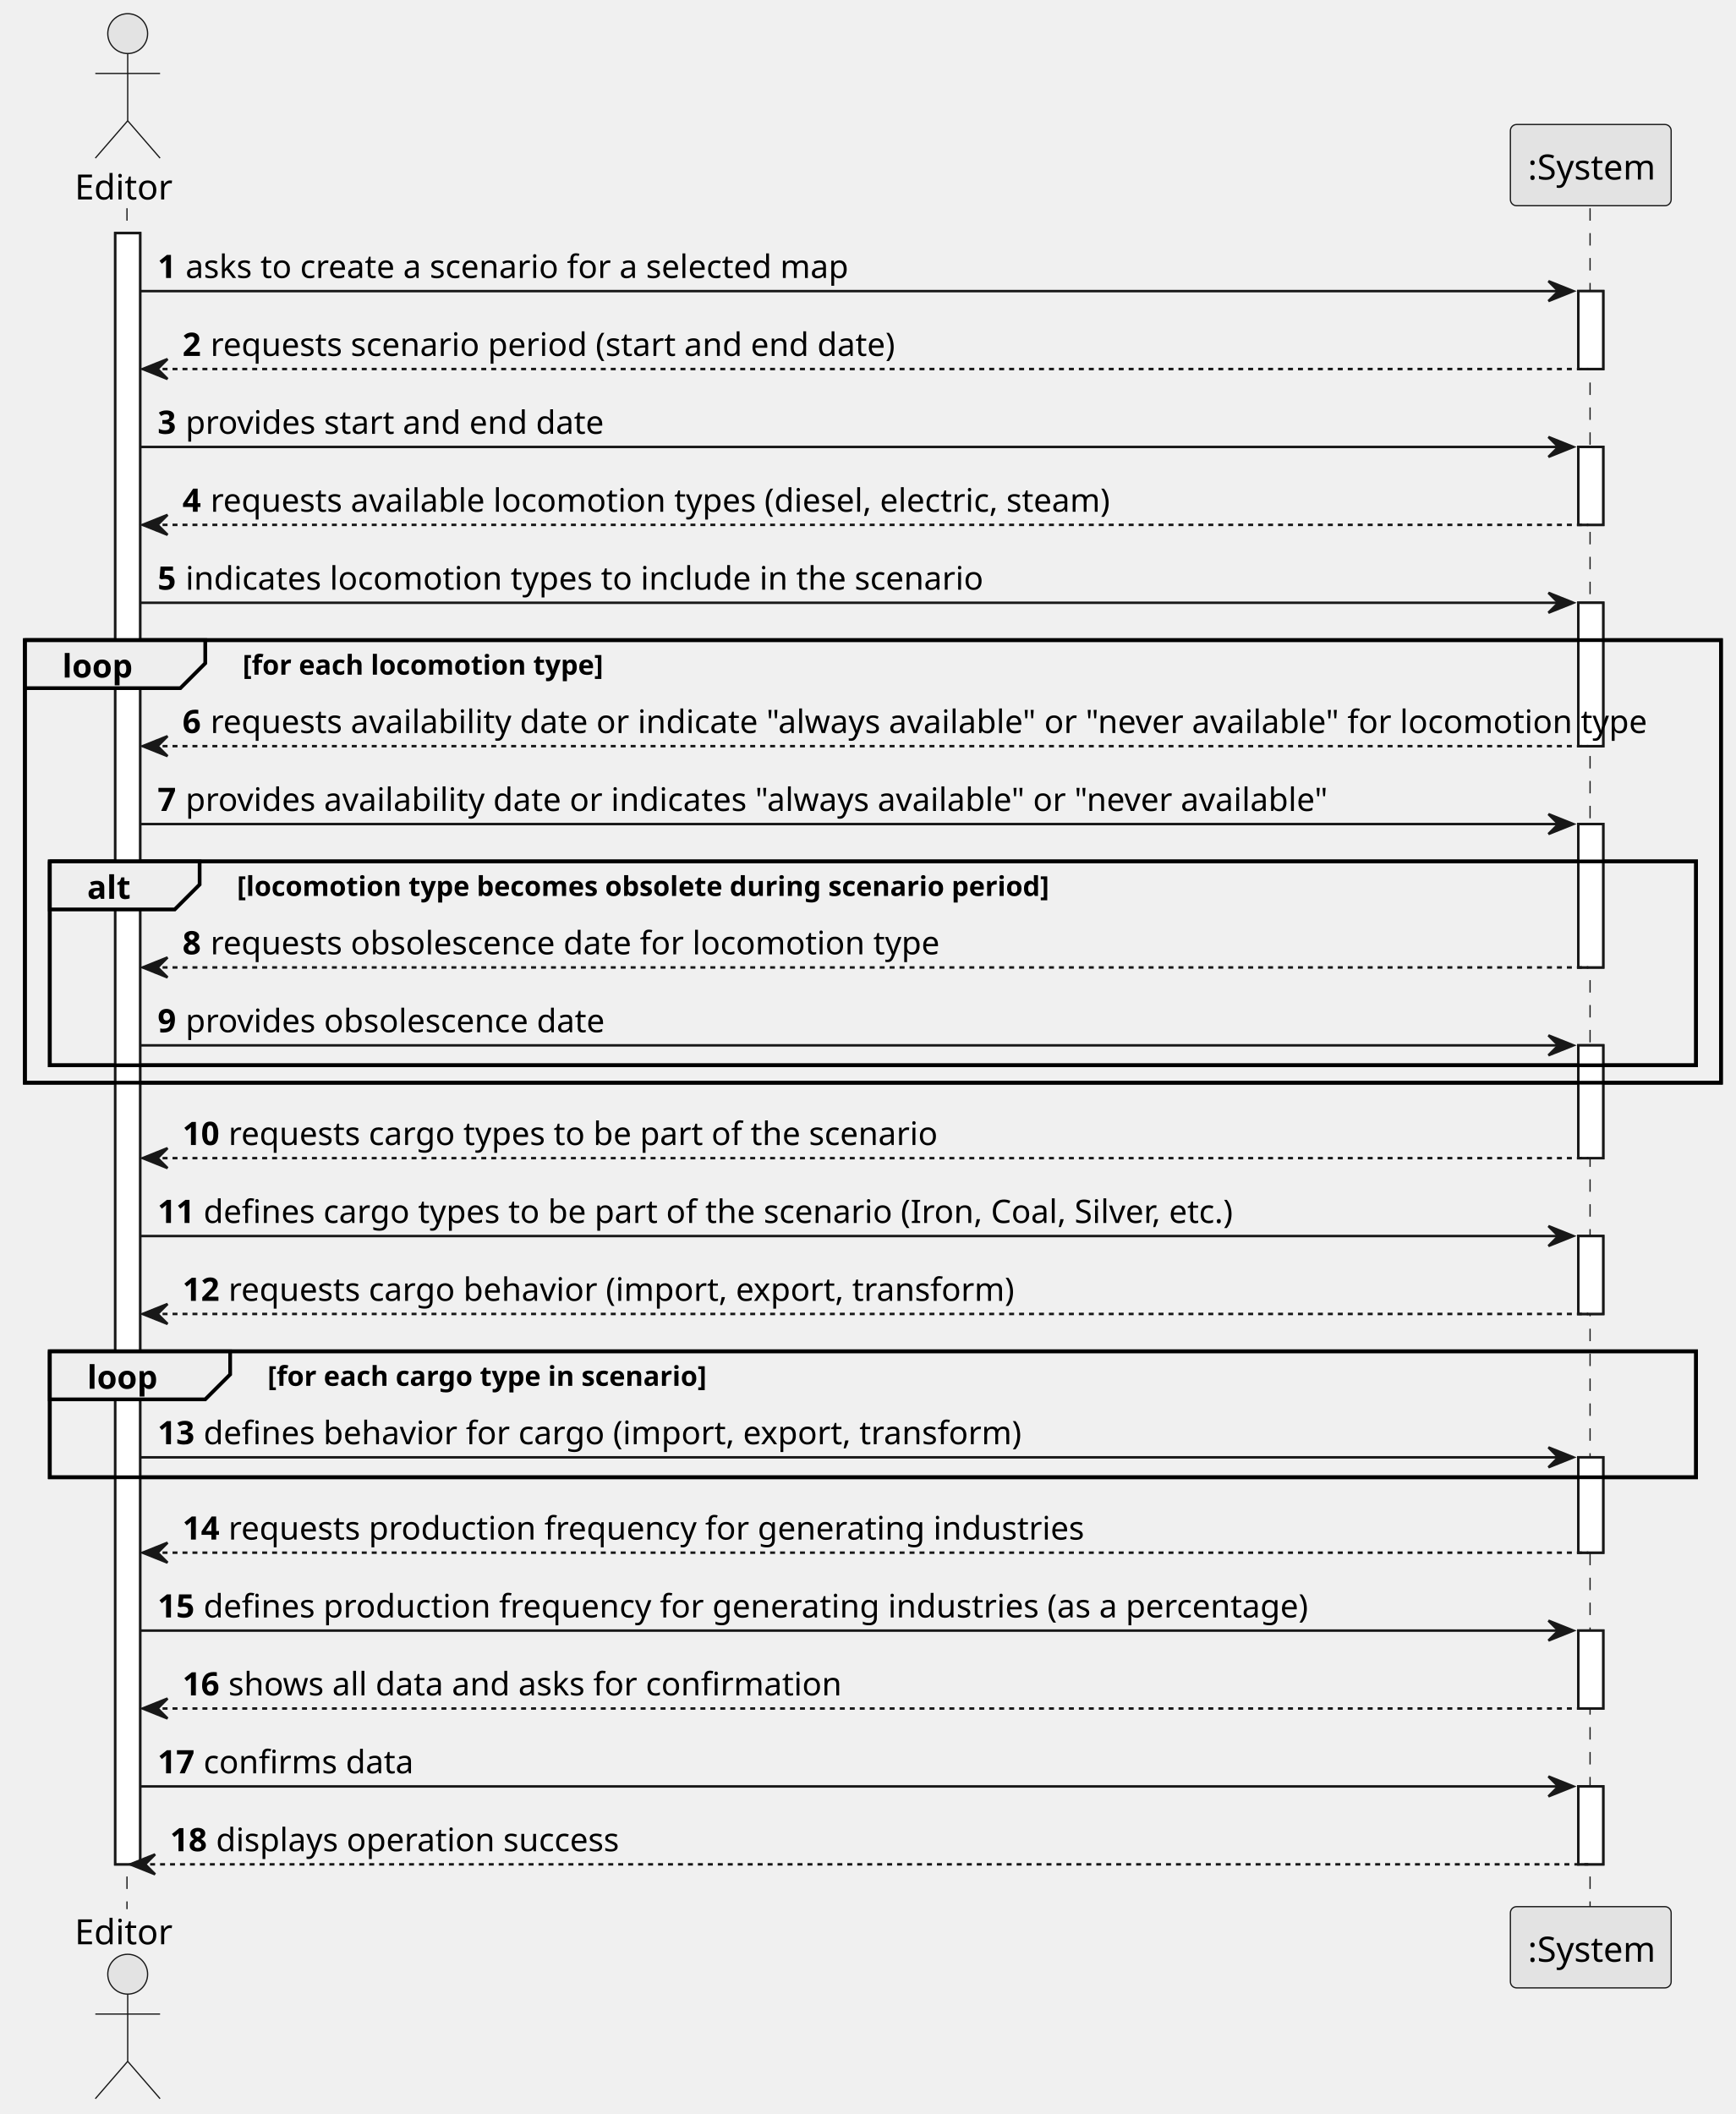
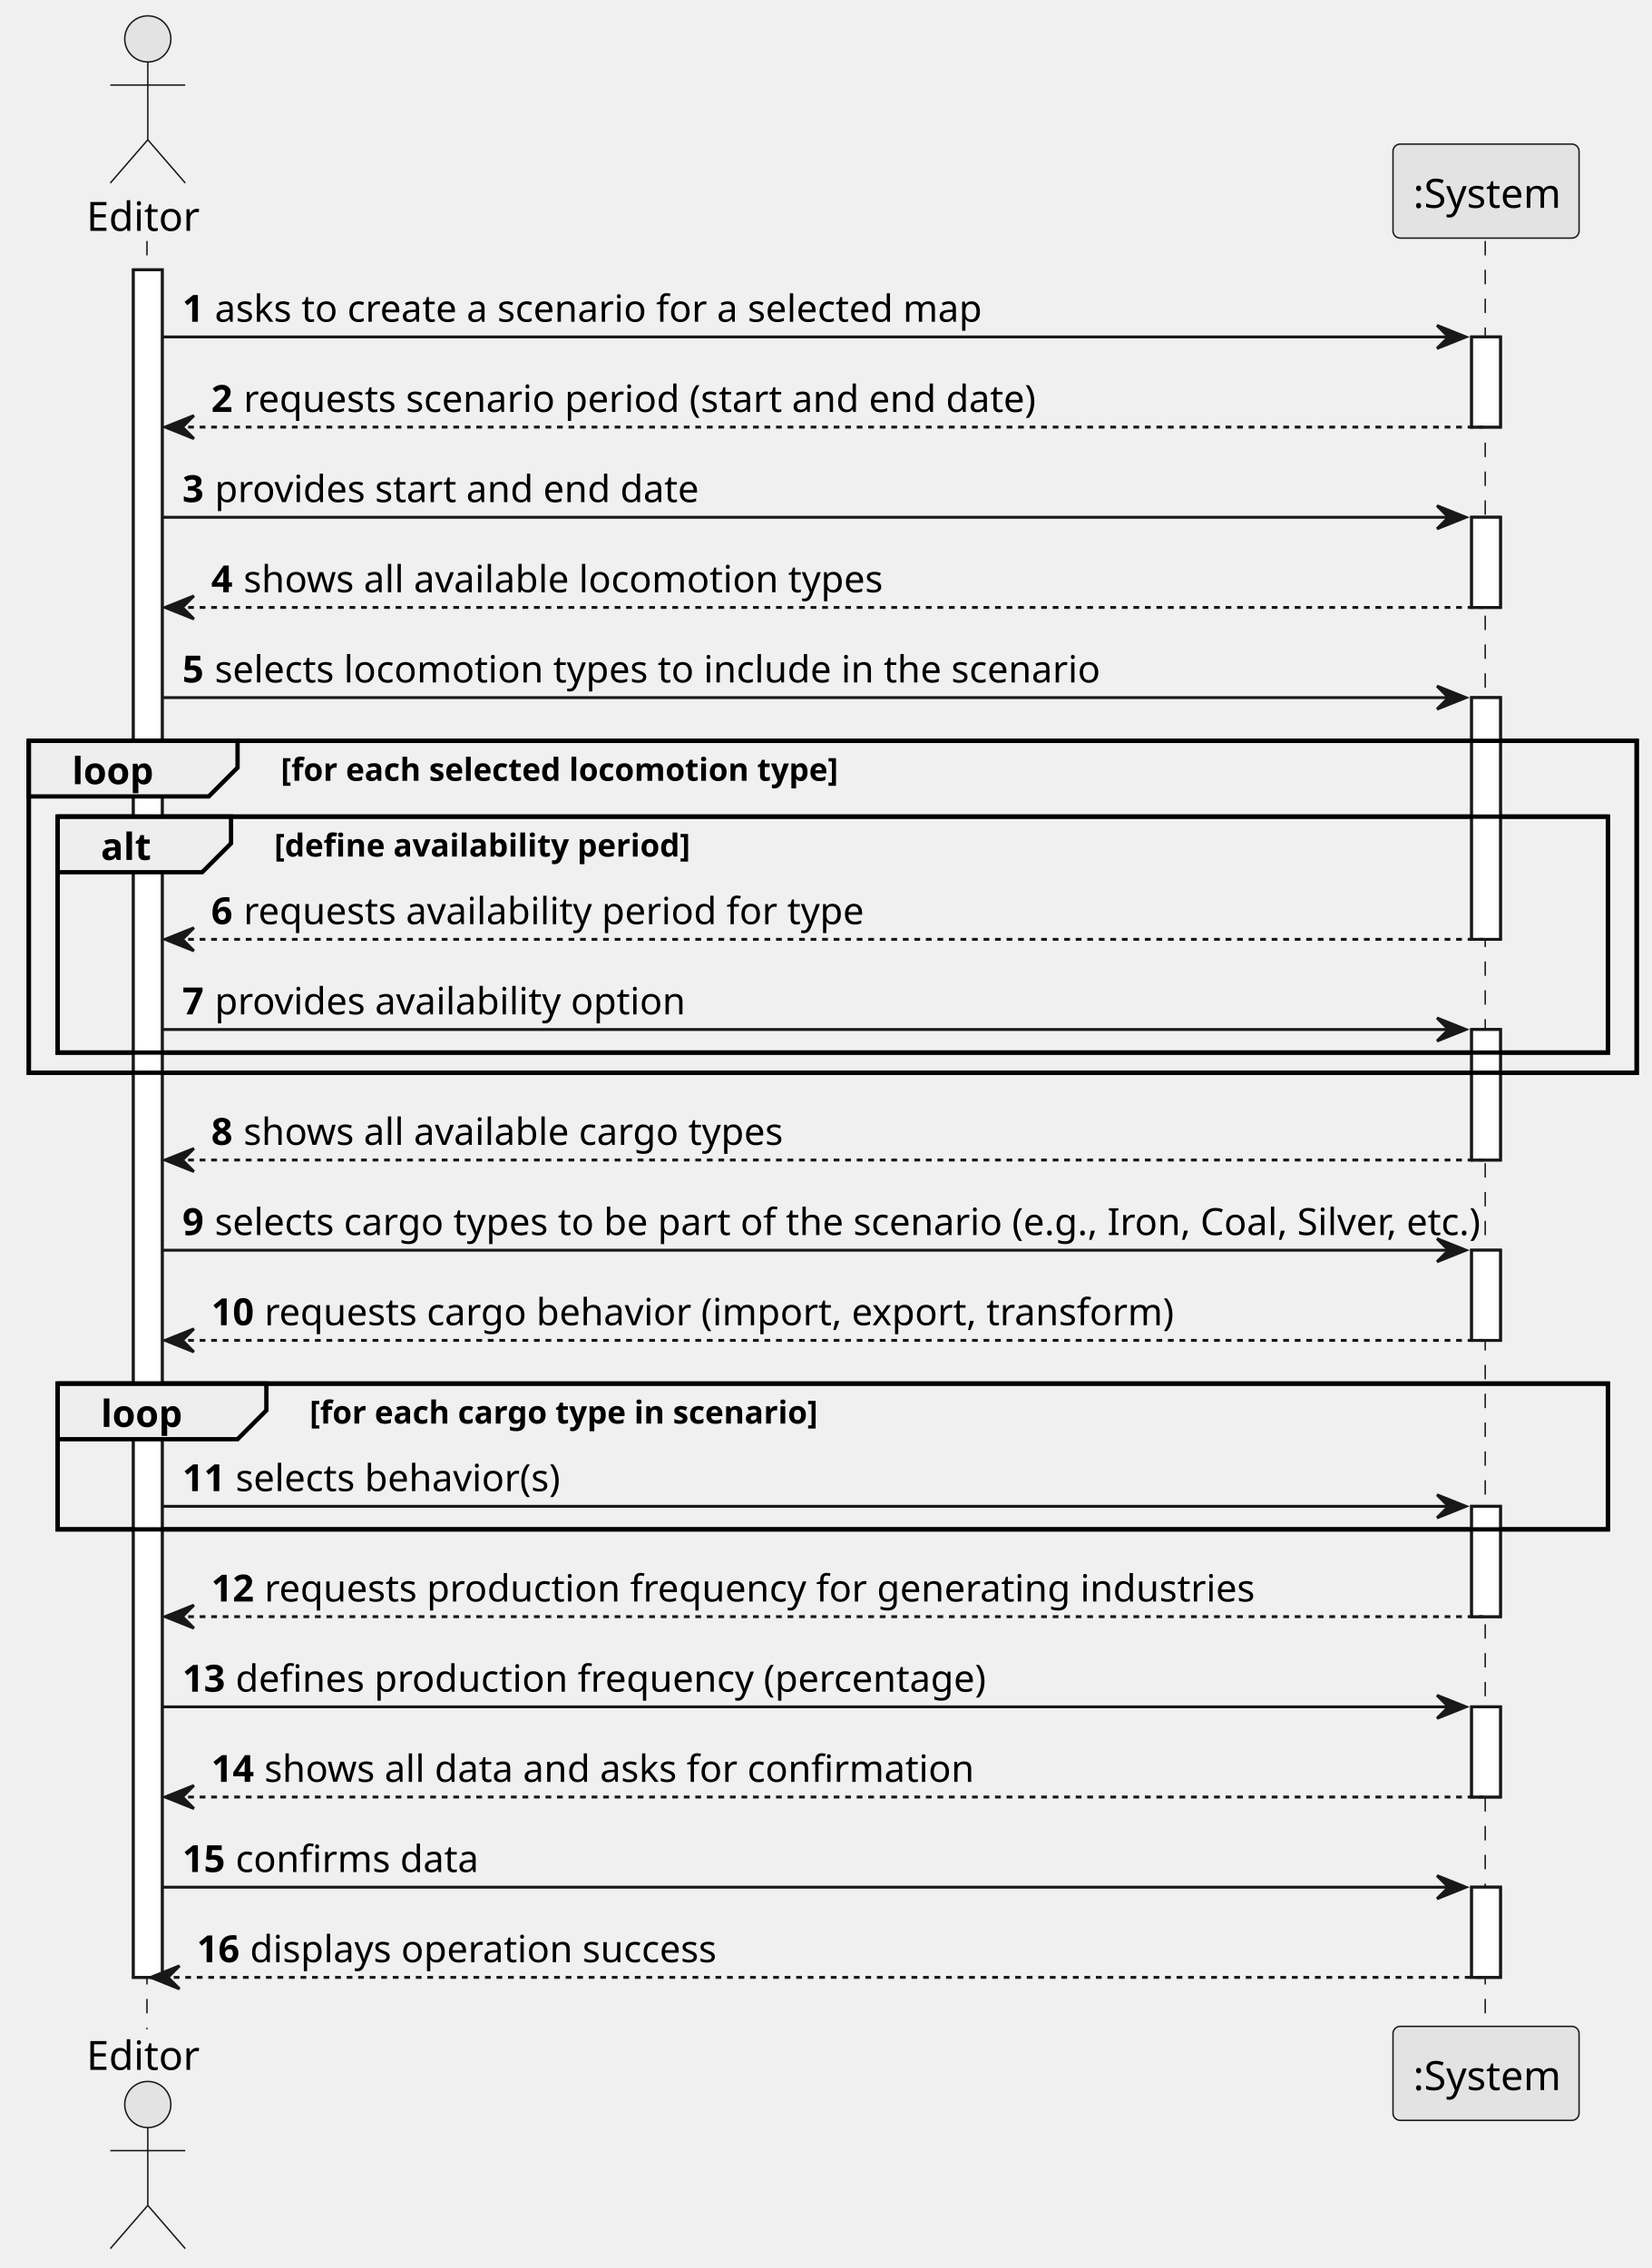
- <svg xmlns="http://www.w3.org/2000/svg" contentStyleType="text/css" height="849px" preserveAspectRatio="none" style="width:697px;height:849px;background:#FFFFFF;" version="1.1" viewBox="0 0 697 849" width="697px" zoomAndPan="magnify">
+ <svg xmlns="http://www.w3.org/2000/svg" contentStyleType="text/css" height="787px" preserveAspectRatio="none" style="width:573px;height:787px;background:#FFFFFF;" version="1.1" viewBox="0 0 573 787" width="573px" zoomAndPan="magnify">
  <defs />
  <g>
-     <rect fill="#FFFFFF" height="655.111" style="stroke:#181818;stroke-width:1.0;" width="10" x="46.286" y="93.621" />
-     <rect fill="#FFFFFF" height="31.291" style="stroke:#181818;stroke-width:1.0;" width="10" x="633.873" y="116.912" />
-     <rect fill="#FFFFFF" height="31.291" style="stroke:#181818;stroke-width:1.0;" width="10" x="633.873" y="179.494" />
-     <rect fill="#FFFFFF" height="57.582" style="stroke:#181818;stroke-width:1.0;" width="10" x="633.873" y="242.076" />
-     <rect fill="#FFFFFF" height="57.582" style="stroke:#181818;stroke-width:1.0;" width="10" x="633.873" y="330.949" />
-     <rect fill="#FFFFFF" height="45.291" style="stroke:#181818;stroke-width:1.0;" width="10" x="633.873" y="419.822" />
-     <rect fill="#FFFFFF" height="31.291" style="stroke:#181818;stroke-width:1.0;" width="10" x="633.873" y="496.404" />
-     <rect fill="#FFFFFF" height="38.291" style="stroke:#181818;stroke-width:1.0;" width="10" x="633.873" y="585.277" />
-     <rect fill="#FFFFFF" height="31.291" style="stroke:#181818;stroke-width:1.0;" width="10" x="633.873" y="654.859" />
-     <rect fill="#FFFFFF" height="31.291" style="stroke:#181818;stroke-width:1.0;" width="10" x="633.873" y="717.441" />
-     <rect fill="none" height="177.746" style="stroke:#000000;stroke-width:1.5;" width="681.155" x="10" y="257.076" />
-     <rect fill="none" height="81.873" style="stroke:#000000;stroke-width:1.5;" width="661.155" x="20" y="345.949" />
-     <rect fill="none" height="50.582" style="stroke:#000000;stroke-width:1.5;" width="661.155" x="20" y="542.695" />
-     <line style="stroke:#181818;stroke-width:0.5;stroke-dasharray:5.0,5.0;" x1="51" x2="51" y1="83.621" y2="766.732" />
-     <line style="stroke:#181818;stroke-width:0.5;stroke-dasharray:5.0,5.0;" x1="638.59" x2="638.59" y1="83.621" y2="766.732" />
+     <rect fill="#FFFFFF" height="592.529" style="stroke:#181818;stroke-width:1.0;" width="10" x="46.286" y="93.621" />
+     <rect fill="#FFFFFF" height="31.291" style="stroke:#181818;stroke-width:1.0;" width="10" x="510.66" y="116.912" />
+     <rect fill="#FFFFFF" height="31.291" style="stroke:#181818;stroke-width:1.0;" width="10" x="510.66" y="179.494" />
+     <rect fill="#FFFFFF" height="83.873" style="stroke:#181818;stroke-width:1.0;" width="10" x="510.66" y="242.076" />
+     <rect fill="#FFFFFF" height="45.291" style="stroke:#181818;stroke-width:1.0;" width="10" x="510.66" y="357.24" />
+     <rect fill="#FFFFFF" height="31.291" style="stroke:#181818;stroke-width:1.0;" width="10" x="510.66" y="433.822" />
+     <rect fill="#FFFFFF" height="38.291" style="stroke:#181818;stroke-width:1.0;" width="10" x="510.66" y="522.695" />
+     <rect fill="#FFFFFF" height="31.291" style="stroke:#181818;stroke-width:1.0;" width="10" x="510.66" y="592.277" />
+     <rect fill="#FFFFFF" height="31.291" style="stroke:#181818;stroke-width:1.0;" width="10" x="510.66" y="654.859" />
+     <rect fill="none" height="115.164" style="stroke:#000000;stroke-width:1.5;" width="557.943" x="10" y="257.076" />
+     <rect fill="none" height="81.873" style="stroke:#000000;stroke-width:1.5;" width="537.943" x="20" y="283.367" />
+     <rect fill="none" height="50.582" style="stroke:#000000;stroke-width:1.5;" width="537.943" x="20" y="480.113" />
+     <line style="stroke:#181818;stroke-width:0.5;stroke-dasharray:5.0,5.0;" x1="51" x2="51" y1="83.621" y2="704.15" />
+     <line style="stroke:#181818;stroke-width:0.5;stroke-dasharray:5.0,5.0;" x1="515.377" x2="515.377" y1="83.621" y2="704.15" />
    <text fill="#000000" font-family="sans-serif" font-size="14" lengthAdjust="spacing" textLength="36.572" x="30" y="80.107">Editor</text>
    <ellipse cx="51.286" cy="13.5" fill="#E3E3E3" rx="8" ry="8" style="stroke:#181818;stroke-width:0.5;" />
    <path d="M51.286,21.5 L51.286,48.5 M38.286,29.5 L64.286,29.5 M51.286,48.5 L38.286,63.5 M51.286,48.5 L64.286,63.5 " fill="none" style="stroke:#181818;stroke-width:0.5;" />
-     <text fill="#000000" font-family="sans-serif" font-size="14" lengthAdjust="spacing" textLength="36.572" x="30" y="780.84">Editor</text>
-     <ellipse cx="51.286" cy="792.854" fill="#E3E3E3" rx="8" ry="8" style="stroke:#181818;stroke-width:0.5;" />
-     <path d="M51.286,800.854 L51.286,827.854 M38.286,808.854 L64.286,808.854 M51.286,827.854 L38.286,842.854 M51.286,827.854 L64.286,842.854 " fill="none" style="stroke:#181818;stroke-width:0.5;" />
-     <rect fill="#E3E3E3" height="32.621" rx="2.5" ry="2.5" style="stroke:#181818;stroke-width:0.5;" width="64.565" x="606.59" y="50" />
-     <text fill="#000000" font-family="sans-serif" font-size="14" lengthAdjust="spacing" textLength="50.565" x="613.59" y="72.107">:System</text>
-     <rect fill="#E3E3E3" height="32.621" rx="2.5" ry="2.5" style="stroke:#181818;stroke-width:0.5;" width="64.565" x="606.59" y="765.732" />
-     <text fill="#000000" font-family="sans-serif" font-size="14" lengthAdjust="spacing" textLength="50.565" x="613.59" y="787.84">:System</text>
-     <rect fill="#FFFFFF" height="655.111" style="stroke:#181818;stroke-width:1.0;" width="10" x="46.286" y="93.621" />
-     <rect fill="#FFFFFF" height="31.291" style="stroke:#181818;stroke-width:1.0;" width="10" x="633.873" y="116.912" />
-     <rect fill="#FFFFFF" height="31.291" style="stroke:#181818;stroke-width:1.0;" width="10" x="633.873" y="179.494" />
-     <rect fill="#FFFFFF" height="57.582" style="stroke:#181818;stroke-width:1.0;" width="10" x="633.873" y="242.076" />
-     <rect fill="#FFFFFF" height="57.582" style="stroke:#181818;stroke-width:1.0;" width="10" x="633.873" y="330.949" />
-     <rect fill="#FFFFFF" height="45.291" style="stroke:#181818;stroke-width:1.0;" width="10" x="633.873" y="419.822" />
-     <rect fill="#FFFFFF" height="31.291" style="stroke:#181818;stroke-width:1.0;" width="10" x="633.873" y="496.404" />
-     <rect fill="#FFFFFF" height="38.291" style="stroke:#181818;stroke-width:1.0;" width="10" x="633.873" y="585.277" />
-     <rect fill="#FFFFFF" height="31.291" style="stroke:#181818;stroke-width:1.0;" width="10" x="633.873" y="654.859" />
-     <rect fill="#FFFFFF" height="31.291" style="stroke:#181818;stroke-width:1.0;" width="10" x="633.873" y="717.441" />
-     <polygon fill="#181818" points="621.873,112.912,631.873,116.912,621.873,120.912,625.873,116.912" style="stroke:#181818;stroke-width:1.0;" />
-     <line style="stroke:#181818;stroke-width:1.0;" x1="56.286" x2="627.873" y1="116.912" y2="116.912" />
+     <text fill="#000000" font-family="sans-serif" font-size="14" lengthAdjust="spacing" textLength="36.572" x="30" y="718.258">Editor</text>
+     <ellipse cx="51.286" cy="730.271" fill="#E3E3E3" rx="8" ry="8" style="stroke:#181818;stroke-width:0.5;" />
+     <path d="M51.286,738.271 L51.286,765.271 M38.286,746.271 L64.286,746.271 M51.286,765.271 L38.286,780.271 M51.286,765.271 L64.286,780.271 " fill="none" style="stroke:#181818;stroke-width:0.5;" />
+     <rect fill="#E3E3E3" height="32.621" rx="2.5" ry="2.5" style="stroke:#181818;stroke-width:0.5;" width="64.565" x="483.377" y="50" />
+     <text fill="#000000" font-family="sans-serif" font-size="14" lengthAdjust="spacing" textLength="50.565" x="490.377" y="72.107">:System</text>
+     <rect fill="#E3E3E3" height="32.621" rx="2.5" ry="2.5" style="stroke:#181818;stroke-width:0.5;" width="64.565" x="483.377" y="703.15" />
+     <text fill="#000000" font-family="sans-serif" font-size="14" lengthAdjust="spacing" textLength="50.565" x="490.377" y="725.258">:System</text>
+     <rect fill="#FFFFFF" height="592.529" style="stroke:#181818;stroke-width:1.0;" width="10" x="46.286" y="93.621" />
+     <rect fill="#FFFFFF" height="31.291" style="stroke:#181818;stroke-width:1.0;" width="10" x="510.66" y="116.912" />
+     <rect fill="#FFFFFF" height="31.291" style="stroke:#181818;stroke-width:1.0;" width="10" x="510.66" y="179.494" />
+     <rect fill="#FFFFFF" height="83.873" style="stroke:#181818;stroke-width:1.0;" width="10" x="510.66" y="242.076" />
+     <rect fill="#FFFFFF" height="45.291" style="stroke:#181818;stroke-width:1.0;" width="10" x="510.66" y="357.24" />
+     <rect fill="#FFFFFF" height="31.291" style="stroke:#181818;stroke-width:1.0;" width="10" x="510.66" y="433.822" />
+     <rect fill="#FFFFFF" height="38.291" style="stroke:#181818;stroke-width:1.0;" width="10" x="510.66" y="522.695" />
+     <rect fill="#FFFFFF" height="31.291" style="stroke:#181818;stroke-width:1.0;" width="10" x="510.66" y="592.277" />
+     <rect fill="#FFFFFF" height="31.291" style="stroke:#181818;stroke-width:1.0;" width="10" x="510.66" y="654.859" />
+     <polygon fill="#181818" points="498.66,112.912,508.66,116.912,498.66,120.912,502.66,116.912" style="stroke:#181818;stroke-width:1.0;" />
+     <line style="stroke:#181818;stroke-width:1.0;" x1="56.286" x2="504.66" y1="116.912" y2="116.912" />
    <text fill="#000000" font-family="sans-serif" font-size="13" font-weight="bold" lengthAdjust="spacing" textLength="7.23" x="63.286" y="111.649">1</text>
    <text fill="#000000" font-family="sans-serif" font-size="13" lengthAdjust="spacing" textLength="255.074" x="74.516" y="111.649">asks to create a scenario for a selected map</text>
    <polygon fill="#181818" points="67.286,144.203,57.286,148.203,67.286,152.203,63.286,148.203" style="stroke:#181818;stroke-width:1.0;" />
-     <line style="stroke:#181818;stroke-width:1.0;stroke-dasharray:2.0,2.0;" x1="61.286" x2="637.873" y1="148.203" y2="148.203" />
+     <line style="stroke:#181818;stroke-width:1.0;stroke-dasharray:2.0,2.0;" x1="61.286" x2="514.66" y1="148.203" y2="148.203" />
    <text fill="#000000" font-family="sans-serif" font-size="13" font-weight="bold" lengthAdjust="spacing" textLength="7.23" x="73.286" y="142.94">2</text>
    <text fill="#000000" font-family="sans-serif" font-size="13" lengthAdjust="spacing" textLength="259.429" x="84.516" y="142.94">requests scenario period (start and end date)</text>
-     <polygon fill="#181818" points="621.873,175.494,631.873,179.494,621.873,183.494,625.873,179.494" style="stroke:#181818;stroke-width:1.0;" />
-     <line style="stroke:#181818;stroke-width:1.0;" x1="56.286" x2="627.873" y1="179.494" y2="179.494" />
+     <polygon fill="#181818" points="498.66,175.494,508.66,179.494,498.66,183.494,502.66,179.494" style="stroke:#181818;stroke-width:1.0;" />
+     <line style="stroke:#181818;stroke-width:1.0;" x1="56.286" x2="504.66" y1="179.494" y2="179.494" />
    <text fill="#000000" font-family="sans-serif" font-size="13" font-weight="bold" lengthAdjust="spacing" textLength="7.23" x="63.286" y="174.231">3</text>
    <text fill="#000000" font-family="sans-serif" font-size="13" lengthAdjust="spacing" textLength="157.549" x="74.516" y="174.231">provides start and end date</text>
    <polygon fill="#181818" points="67.286,206.785,57.286,210.785,67.286,214.785,63.286,210.785" style="stroke:#181818;stroke-width:1.0;" />
-     <line style="stroke:#181818;stroke-width:1.0;stroke-dasharray:2.0,2.0;" x1="61.286" x2="637.873" y1="210.785" y2="210.785" />
+     <line style="stroke:#181818;stroke-width:1.0;stroke-dasharray:2.0,2.0;" x1="61.286" x2="514.66" y1="210.785" y2="210.785" />
    <text fill="#000000" font-family="sans-serif" font-size="13" font-weight="bold" lengthAdjust="spacing" textLength="7.23" x="73.286" y="205.523">4</text>
-     <text fill="#000000" font-family="sans-serif" font-size="13" lengthAdjust="spacing" textLength="343.211" x="84.516" y="205.523">requests available locomotion types (diesel, electric, steam)</text>
-     <polygon fill="#181818" points="621.873,238.076,631.873,242.076,621.873,246.076,625.873,242.076" style="stroke:#181818;stroke-width:1.0;" />
-     <line style="stroke:#181818;stroke-width:1.0;" x1="56.286" x2="627.873" y1="242.076" y2="242.076" />
+     <text fill="#000000" font-family="sans-serif" font-size="13" lengthAdjust="spacing" textLength="209.555" x="84.516" y="205.523">shows all available locomotion types</text>
+     <polygon fill="#181818" points="498.66,238.076,508.66,242.076,498.66,246.076,502.66,242.076" style="stroke:#181818;stroke-width:1.0;" />
+     <line style="stroke:#181818;stroke-width:1.0;" x1="56.286" x2="504.66" y1="242.076" y2="242.076" />
    <text fill="#000000" font-family="sans-serif" font-size="13" font-weight="bold" lengthAdjust="spacing" textLength="7.23" x="63.286" y="236.814">5</text>
-     <text fill="#000000" font-family="sans-serif" font-size="13" lengthAdjust="spacing" textLength="299.895" x="74.516" y="236.814">indicates locomotion types to include in the scenario</text>
+     <text fill="#000000" font-family="sans-serif" font-size="13" lengthAdjust="spacing" textLength="289.047" x="74.516" y="236.814">selects locomotion types to include in the scenario</text>
    <path d="M10,257.076 L82.435,257.076 L82.435,266.367 L72.435,276.367 L10,276.367 L10,257.076 " fill="#EEEEEE" style="stroke:#000000;stroke-width:1.5;" />
-     <rect fill="none" height="177.746" style="stroke:#000000;stroke-width:1.5;" width="681.155" x="10" y="257.076" />
+     <rect fill="none" height="115.164" style="stroke:#000000;stroke-width:1.5;" width="557.943" x="10" y="257.076" />
    <text fill="#000000" font-family="sans-serif" font-size="13" font-weight="bold" lengthAdjust="spacing" textLength="27.435" x="25" y="272.104">loop</text>
-     <text fill="#000000" font-family="sans-serif" font-size="11" font-weight="bold" lengthAdjust="spacing" textLength="138.118" x="97.435" y="270.946">[for each locomotion type]</text>
-     <polygon fill="#181818" points="67.286,295.658,57.286,299.658,67.286,303.658,63.286,299.658" style="stroke:#181818;stroke-width:1.0;" />
-     <line style="stroke:#181818;stroke-width:1.0;stroke-dasharray:2.0,2.0;" x1="61.286" x2="637.873" y1="299.658" y2="299.658" />
-     <text fill="#000000" font-family="sans-serif" font-size="13" font-weight="bold" lengthAdjust="spacing" textLength="7.23" x="73.286" y="294.396">6</text>
-     <text fill="#000000" font-family="sans-serif" font-size="13" lengthAdjust="spacing" textLength="542.356" x="84.516" y="294.396">requests availability date or indicate "always available" or "never available" for locomotion type</text>
-     <polygon fill="#181818" points="621.873,326.949,631.873,330.949,621.873,334.949,625.873,330.949" style="stroke:#181818;stroke-width:1.0;" />
-     <line style="stroke:#181818;stroke-width:1.0;" x1="56.286" x2="627.873" y1="330.949" y2="330.949" />
-     <text fill="#000000" font-family="sans-serif" font-size="13" font-weight="bold" lengthAdjust="spacing" textLength="7.23" x="63.286" y="325.687">7</text>
-     <text fill="#000000" font-family="sans-serif" font-size="13" lengthAdjust="spacing" textLength="434.688" x="74.516" y="325.687">provides availability date or indicates "always available" or "never available"</text>
-     <path d="M20,345.949 L80.171,345.949 L80.171,355.24 L70.171,365.24 L20,365.24 L20,345.949 " fill="#EEEEEE" style="stroke:#000000;stroke-width:1.5;" />
-     <rect fill="none" height="81.873" style="stroke:#000000;stroke-width:1.5;" width="661.155" x="20" y="345.949" />
-     <text fill="#000000" font-family="sans-serif" font-size="13" font-weight="bold" lengthAdjust="spacing" textLength="15.171" x="35" y="360.978">alt</text>
-     <text fill="#000000" font-family="sans-serif" font-size="11" font-weight="bold" lengthAdjust="spacing" textLength="313.543" x="95.171" y="359.819">[locomotion type becomes obsolete during scenario period]</text>
-     <polygon fill="#181818" points="67.286,384.531,57.286,388.531,67.286,392.531,63.286,388.531" style="stroke:#181818;stroke-width:1.0;" />
-     <line style="stroke:#181818;stroke-width:1.0;stroke-dasharray:2.0,2.0;" x1="61.286" x2="637.873" y1="388.531" y2="388.531" />
-     <text fill="#000000" font-family="sans-serif" font-size="13" font-weight="bold" lengthAdjust="spacing" textLength="7.23" x="73.286" y="383.269">8</text>
-     <text fill="#000000" font-family="sans-serif" font-size="13" lengthAdjust="spacing" textLength="275.33" x="84.516" y="383.269">requests obsolescence date for locomotion type</text>
-     <polygon fill="#181818" points="621.873,415.822,631.873,419.822,621.873,423.822,625.873,419.822" style="stroke:#181818;stroke-width:1.0;" />
-     <line style="stroke:#181818;stroke-width:1.0;" x1="56.286" x2="627.873" y1="419.822" y2="419.822" />
-     <text fill="#000000" font-family="sans-serif" font-size="13" font-weight="bold" lengthAdjust="spacing" textLength="7.23" x="63.286" y="414.56">9</text>
-     <text fill="#000000" font-family="sans-serif" font-size="13" lengthAdjust="spacing" textLength="161.161" x="74.516" y="414.56">provides obsolescence date</text>
+     <text fill="#000000" font-family="sans-serif" font-size="11" font-weight="bold" lengthAdjust="spacing" textLength="185.201" x="97.435" y="270.946">[for each selected locomotion type]</text>
+     <path d="M20,283.367 L80.171,283.367 L80.171,292.658 L70.171,302.658 L20,302.658 L20,283.367 " fill="#EEEEEE" style="stroke:#000000;stroke-width:1.5;" />
+     <rect fill="none" height="81.873" style="stroke:#000000;stroke-width:1.5;" width="537.943" x="20" y="283.367" />
+     <text fill="#000000" font-family="sans-serif" font-size="13" font-weight="bold" lengthAdjust="spacing" textLength="15.171" x="35" y="298.396">alt</text>
+     <text fill="#000000" font-family="sans-serif" font-size="11" font-weight="bold" lengthAdjust="spacing" textLength="135.695" x="95.171" y="297.237">[define availability period]</text>
+     <polygon fill="#181818" points="67.286,321.949,57.286,325.949,67.286,329.949,63.286,325.949" style="stroke:#181818;stroke-width:1.0;" />
+     <line style="stroke:#181818;stroke-width:1.0;stroke-dasharray:2.0,2.0;" x1="61.286" x2="514.66" y1="325.949" y2="325.949" />
+     <text fill="#000000" font-family="sans-serif" font-size="13" font-weight="bold" lengthAdjust="spacing" textLength="7.23" x="73.286" y="320.687">6</text>
+     <text fill="#000000" font-family="sans-serif" font-size="13" lengthAdjust="spacing" textLength="200.161" x="84.516" y="320.687">requests availability period for type</text>
+     <polygon fill="#181818" points="498.66,353.24,508.66,357.24,498.66,361.24,502.66,357.24" style="stroke:#181818;stroke-width:1.0;" />
+     <line style="stroke:#181818;stroke-width:1.0;" x1="56.286" x2="504.66" y1="357.24" y2="357.24" />
+     <text fill="#000000" font-family="sans-serif" font-size="13" font-weight="bold" lengthAdjust="spacing" textLength="7.23" x="63.286" y="351.978">7</text>
+     <text fill="#000000" font-family="sans-serif" font-size="13" lengthAdjust="spacing" textLength="151.753" x="74.516" y="351.978">provides availability option</text>
+     <polygon fill="#181818" points="67.286,398.531,57.286,402.531,67.286,406.531,63.286,402.531" style="stroke:#181818;stroke-width:1.0;" />
+     <line style="stroke:#181818;stroke-width:1.0;stroke-dasharray:2.0,2.0;" x1="61.286" x2="514.66" y1="402.531" y2="402.531" />
+     <text fill="#000000" font-family="sans-serif" font-size="13" font-weight="bold" lengthAdjust="spacing" textLength="7.23" x="73.286" y="397.269">8</text>
+     <text fill="#000000" font-family="sans-serif" font-size="13" lengthAdjust="spacing" textLength="179.207" x="84.516" y="397.269">shows all available cargo types</text>
+     <polygon fill="#181818" points="498.66,429.822,508.66,433.822,498.66,437.822,502.66,433.822" style="stroke:#181818;stroke-width:1.0;" />
+     <line style="stroke:#181818;stroke-width:1.0;" x1="56.286" x2="504.66" y1="433.822" y2="433.822" />
+     <text fill="#000000" font-family="sans-serif" font-size="13" font-weight="bold" lengthAdjust="spacing" textLength="7.23" x="63.286" y="428.56">9</text>
+     <text fill="#000000" font-family="sans-serif" font-size="13" lengthAdjust="spacing" textLength="424.144" x="74.516" y="428.56">selects cargo types to be part of the scenario (e.g., Iron, Coal, Silver, etc.)</text>
    <polygon fill="#181818" points="67.286,461.113,57.286,465.113,67.286,469.113,63.286,465.113" style="stroke:#181818;stroke-width:1.0;" />
-     <line style="stroke:#181818;stroke-width:1.0;stroke-dasharray:2.0,2.0;" x1="61.286" x2="637.873" y1="465.113" y2="465.113" />
+     <line style="stroke:#181818;stroke-width:1.0;stroke-dasharray:2.0,2.0;" x1="61.286" x2="514.66" y1="465.113" y2="465.113" />
    <text fill="#000000" font-family="sans-serif" font-size="13" font-weight="bold" lengthAdjust="spacing" textLength="14.46" x="73.286" y="459.851">10</text>
-     <text fill="#000000" font-family="sans-serif" font-size="13" lengthAdjust="spacing" textLength="268.1" x="91.746" y="459.851">requests cargo types to be part of the scenario</text>
-     <polygon fill="#181818" points="621.873,492.404,631.873,496.404,621.873,500.404,625.873,496.404" style="stroke:#181818;stroke-width:1.0;" />
-     <line style="stroke:#181818;stroke-width:1.0;" x1="56.286" x2="627.873" y1="496.404" y2="496.404" />
-     <text fill="#000000" font-family="sans-serif" font-size="13" font-weight="bold" lengthAdjust="spacing" textLength="14.46" x="63.286" y="491.142">11</text>
-     <text fill="#000000" font-family="sans-serif" font-size="13" lengthAdjust="spacing" textLength="396.697" x="81.746" y="491.142">defines cargo types to be part of the scenario (Iron, Coal, Silver, etc.)</text>
-     <polygon fill="#181818" points="67.286,523.695,57.286,527.695,67.286,531.695,63.286,527.695" style="stroke:#181818;stroke-width:1.0;" />
-     <line style="stroke:#181818;stroke-width:1.0;stroke-dasharray:2.0,2.0;" x1="61.286" x2="637.873" y1="527.695" y2="527.695" />
-     <text fill="#000000" font-family="sans-serif" font-size="13" font-weight="bold" lengthAdjust="spacing" textLength="14.46" x="73.286" y="522.433">12</text>
-     <text fill="#000000" font-family="sans-serif" font-size="13" lengthAdjust="spacing" textLength="293.338" x="91.746" y="522.433">requests cargo behavior (import, export, transform)</text>
-     <path d="M20,542.695 L92.435,542.695 L92.435,551.986 L82.435,561.986 L20,561.986 L20,542.695 " fill="#EEEEEE" style="stroke:#000000;stroke-width:1.5;" />
-     <rect fill="none" height="50.582" style="stroke:#000000;stroke-width:1.5;" width="661.155" x="20" y="542.695" />
-     <text fill="#000000" font-family="sans-serif" font-size="13" font-weight="bold" lengthAdjust="spacing" textLength="27.435" x="35" y="557.724">loop</text>
-     <text fill="#000000" font-family="sans-serif" font-size="11" font-weight="bold" lengthAdjust="spacing" textLength="169.936" x="107.435" y="556.565">[for each cargo type in scenario]</text>
-     <polygon fill="#181818" points="621.873,581.277,631.873,585.277,621.873,589.277,625.873,585.277" style="stroke:#181818;stroke-width:1.0;" />
-     <line style="stroke:#181818;stroke-width:1.0;" x1="56.286" x2="627.873" y1="585.277" y2="585.277" />
-     <text fill="#000000" font-family="sans-serif" font-size="13" font-weight="bold" lengthAdjust="spacing" textLength="14.46" x="63.286" y="580.015">13</text>
-     <text fill="#000000" font-family="sans-serif" font-size="13" lengthAdjust="spacing" textLength="304.18" x="81.746" y="580.015">defines behavior for cargo (import, export, transform)</text>
+     <text fill="#000000" font-family="sans-serif" font-size="13" lengthAdjust="spacing" textLength="293.338" x="91.746" y="459.851">requests cargo behavior (import, export, transform)</text>
+     <path d="M20,480.113 L92.435,480.113 L92.435,489.404 L82.435,499.404 L20,499.404 L20,480.113 " fill="#EEEEEE" style="stroke:#000000;stroke-width:1.5;" />
+     <rect fill="none" height="50.582" style="stroke:#000000;stroke-width:1.5;" width="537.943" x="20" y="480.113" />
+     <text fill="#000000" font-family="sans-serif" font-size="13" font-weight="bold" lengthAdjust="spacing" textLength="27.435" x="35" y="495.142">loop</text>
+     <text fill="#000000" font-family="sans-serif" font-size="11" font-weight="bold" lengthAdjust="spacing" textLength="169.936" x="107.435" y="493.983">[for each cargo type in scenario]</text>
+     <polygon fill="#181818" points="498.66,518.695,508.66,522.695,498.66,526.695,502.66,522.695" style="stroke:#181818;stroke-width:1.0;" />
+     <line style="stroke:#181818;stroke-width:1.0;" x1="56.286" x2="504.66" y1="522.695" y2="522.695" />
+     <text fill="#000000" font-family="sans-serif" font-size="13" font-weight="bold" lengthAdjust="spacing" textLength="14.46" x="63.286" y="517.433">11</text>
+     <text fill="#000000" font-family="sans-serif" font-size="13" lengthAdjust="spacing" textLength="109.097" x="81.746" y="517.433">selects behavior(s)</text>
+     <polygon fill="#181818" points="67.286,556.986,57.286,560.986,67.286,564.986,63.286,560.986" style="stroke:#181818;stroke-width:1.0;" />
+     <line style="stroke:#181818;stroke-width:1.0;stroke-dasharray:2.0,2.0;" x1="61.286" x2="514.66" y1="560.986" y2="560.986" />
+     <text fill="#000000" font-family="sans-serif" font-size="13" font-weight="bold" lengthAdjust="spacing" textLength="14.46" x="73.286" y="555.724">12</text>
+     <text fill="#000000" font-family="sans-serif" font-size="13" lengthAdjust="spacing" textLength="317.967" x="91.746" y="555.724">requests production frequency for generating industries</text>
+     <polygon fill="#181818" points="498.66,588.277,508.66,592.277,498.66,596.277,502.66,592.277" style="stroke:#181818;stroke-width:1.0;" />
+     <line style="stroke:#181818;stroke-width:1.0;" x1="56.286" x2="504.66" y1="592.277" y2="592.277" />
+     <text fill="#000000" font-family="sans-serif" font-size="13" font-weight="bold" lengthAdjust="spacing" textLength="14.46" x="63.286" y="587.015">13</text>
+     <text fill="#000000" font-family="sans-serif" font-size="13" lengthAdjust="spacing" textLength="244.264" x="81.746" y="587.015">defines production frequency (percentage)</text>
    <polygon fill="#181818" points="67.286,619.568,57.286,623.568,67.286,627.568,63.286,623.568" style="stroke:#181818;stroke-width:1.0;" />
-     <line style="stroke:#181818;stroke-width:1.0;stroke-dasharray:2.0,2.0;" x1="61.286" x2="637.873" y1="623.568" y2="623.568" />
+     <line style="stroke:#181818;stroke-width:1.0;stroke-dasharray:2.0,2.0;" x1="61.286" x2="514.66" y1="623.568" y2="623.568" />
    <text fill="#000000" font-family="sans-serif" font-size="13" font-weight="bold" lengthAdjust="spacing" textLength="14.46" x="73.286" y="618.306">14</text>
-     <text fill="#000000" font-family="sans-serif" font-size="13" lengthAdjust="spacing" textLength="317.967" x="91.746" y="618.306">requests production frequency for generating industries</text>
-     <polygon fill="#181818" points="621.873,650.859,631.873,654.859,621.873,658.859,625.873,654.859" style="stroke:#181818;stroke-width:1.0;" />
-     <line style="stroke:#181818;stroke-width:1.0;" x1="56.286" x2="627.873" y1="654.859" y2="654.859" />
+     <text fill="#000000" font-family="sans-serif" font-size="13" lengthAdjust="spacing" textLength="231.226" x="91.746" y="618.306">shows all data and asks for confirmation</text>
+     <polygon fill="#181818" points="498.66,650.859,508.66,654.859,498.66,658.859,502.66,654.859" style="stroke:#181818;stroke-width:1.0;" />
+     <line style="stroke:#181818;stroke-width:1.0;" x1="56.286" x2="504.66" y1="654.859" y2="654.859" />
    <text fill="#000000" font-family="sans-serif" font-size="13" font-weight="bold" lengthAdjust="spacing" textLength="14.46" x="63.286" y="649.597">15</text>
-     <text fill="#000000" font-family="sans-serif" font-size="13" lengthAdjust="spacing" textLength="415.53" x="81.746" y="649.597">defines production frequency for generating industries (as a percentage)</text>
-     <polygon fill="#181818" points="67.286,682.15,57.286,686.15,67.286,690.15,63.286,686.15" style="stroke:#181818;stroke-width:1.0;" />
-     <line style="stroke:#181818;stroke-width:1.0;stroke-dasharray:2.0,2.0;" x1="61.286" x2="637.873" y1="686.15" y2="686.15" />
-     <text fill="#000000" font-family="sans-serif" font-size="13" font-weight="bold" lengthAdjust="spacing" textLength="14.46" x="73.286" y="680.888">16</text>
-     <text fill="#000000" font-family="sans-serif" font-size="13" lengthAdjust="spacing" textLength="231.226" x="91.746" y="680.888">shows all data and asks for confirmation</text>
-     <polygon fill="#181818" points="621.873,713.441,631.873,717.441,621.873,721.441,625.873,717.441" style="stroke:#181818;stroke-width:1.0;" />
-     <line style="stroke:#181818;stroke-width:1.0;" x1="56.286" x2="627.873" y1="717.441" y2="717.441" />
-     <text fill="#000000" font-family="sans-serif" font-size="13" font-weight="bold" lengthAdjust="spacing" textLength="14.46" x="63.286" y="712.179">17</text>
-     <text fill="#000000" font-family="sans-serif" font-size="13" lengthAdjust="spacing" textLength="78.032" x="81.746" y="712.179">confirms data</text>
-     <polygon fill="#181818" points="62.286,744.732,52.286,748.732,62.286,752.732,58.286,748.732" style="stroke:#181818;stroke-width:1.0;" />
-     <line style="stroke:#181818;stroke-width:1.0;stroke-dasharray:2.0,2.0;" x1="56.286" x2="637.873" y1="748.732" y2="748.732" />
-     <text fill="#000000" font-family="sans-serif" font-size="13" font-weight="bold" lengthAdjust="spacing" textLength="14.46" x="68.286" y="743.47">18</text>
-     <text fill="#000000" font-family="sans-serif" font-size="13" lengthAdjust="spacing" textLength="155.359" x="86.746" y="743.47">displays operation success</text>
+     <text fill="#000000" font-family="sans-serif" font-size="13" lengthAdjust="spacing" textLength="78.032" x="81.746" y="649.597">confirms data</text>
+     <polygon fill="#181818" points="62.286,682.15,52.286,686.15,62.286,690.15,58.286,686.15" style="stroke:#181818;stroke-width:1.0;" />
+     <line style="stroke:#181818;stroke-width:1.0;stroke-dasharray:2.0,2.0;" x1="56.286" x2="514.66" y1="686.15" y2="686.15" />
+     <text fill="#000000" font-family="sans-serif" font-size="13" font-weight="bold" lengthAdjust="spacing" textLength="14.46" x="68.286" y="680.888">16</text>
+     <text fill="#000000" font-family="sans-serif" font-size="13" lengthAdjust="spacing" textLength="155.359" x="86.746" y="680.888">displays operation success</text>
  </g>
</svg>
